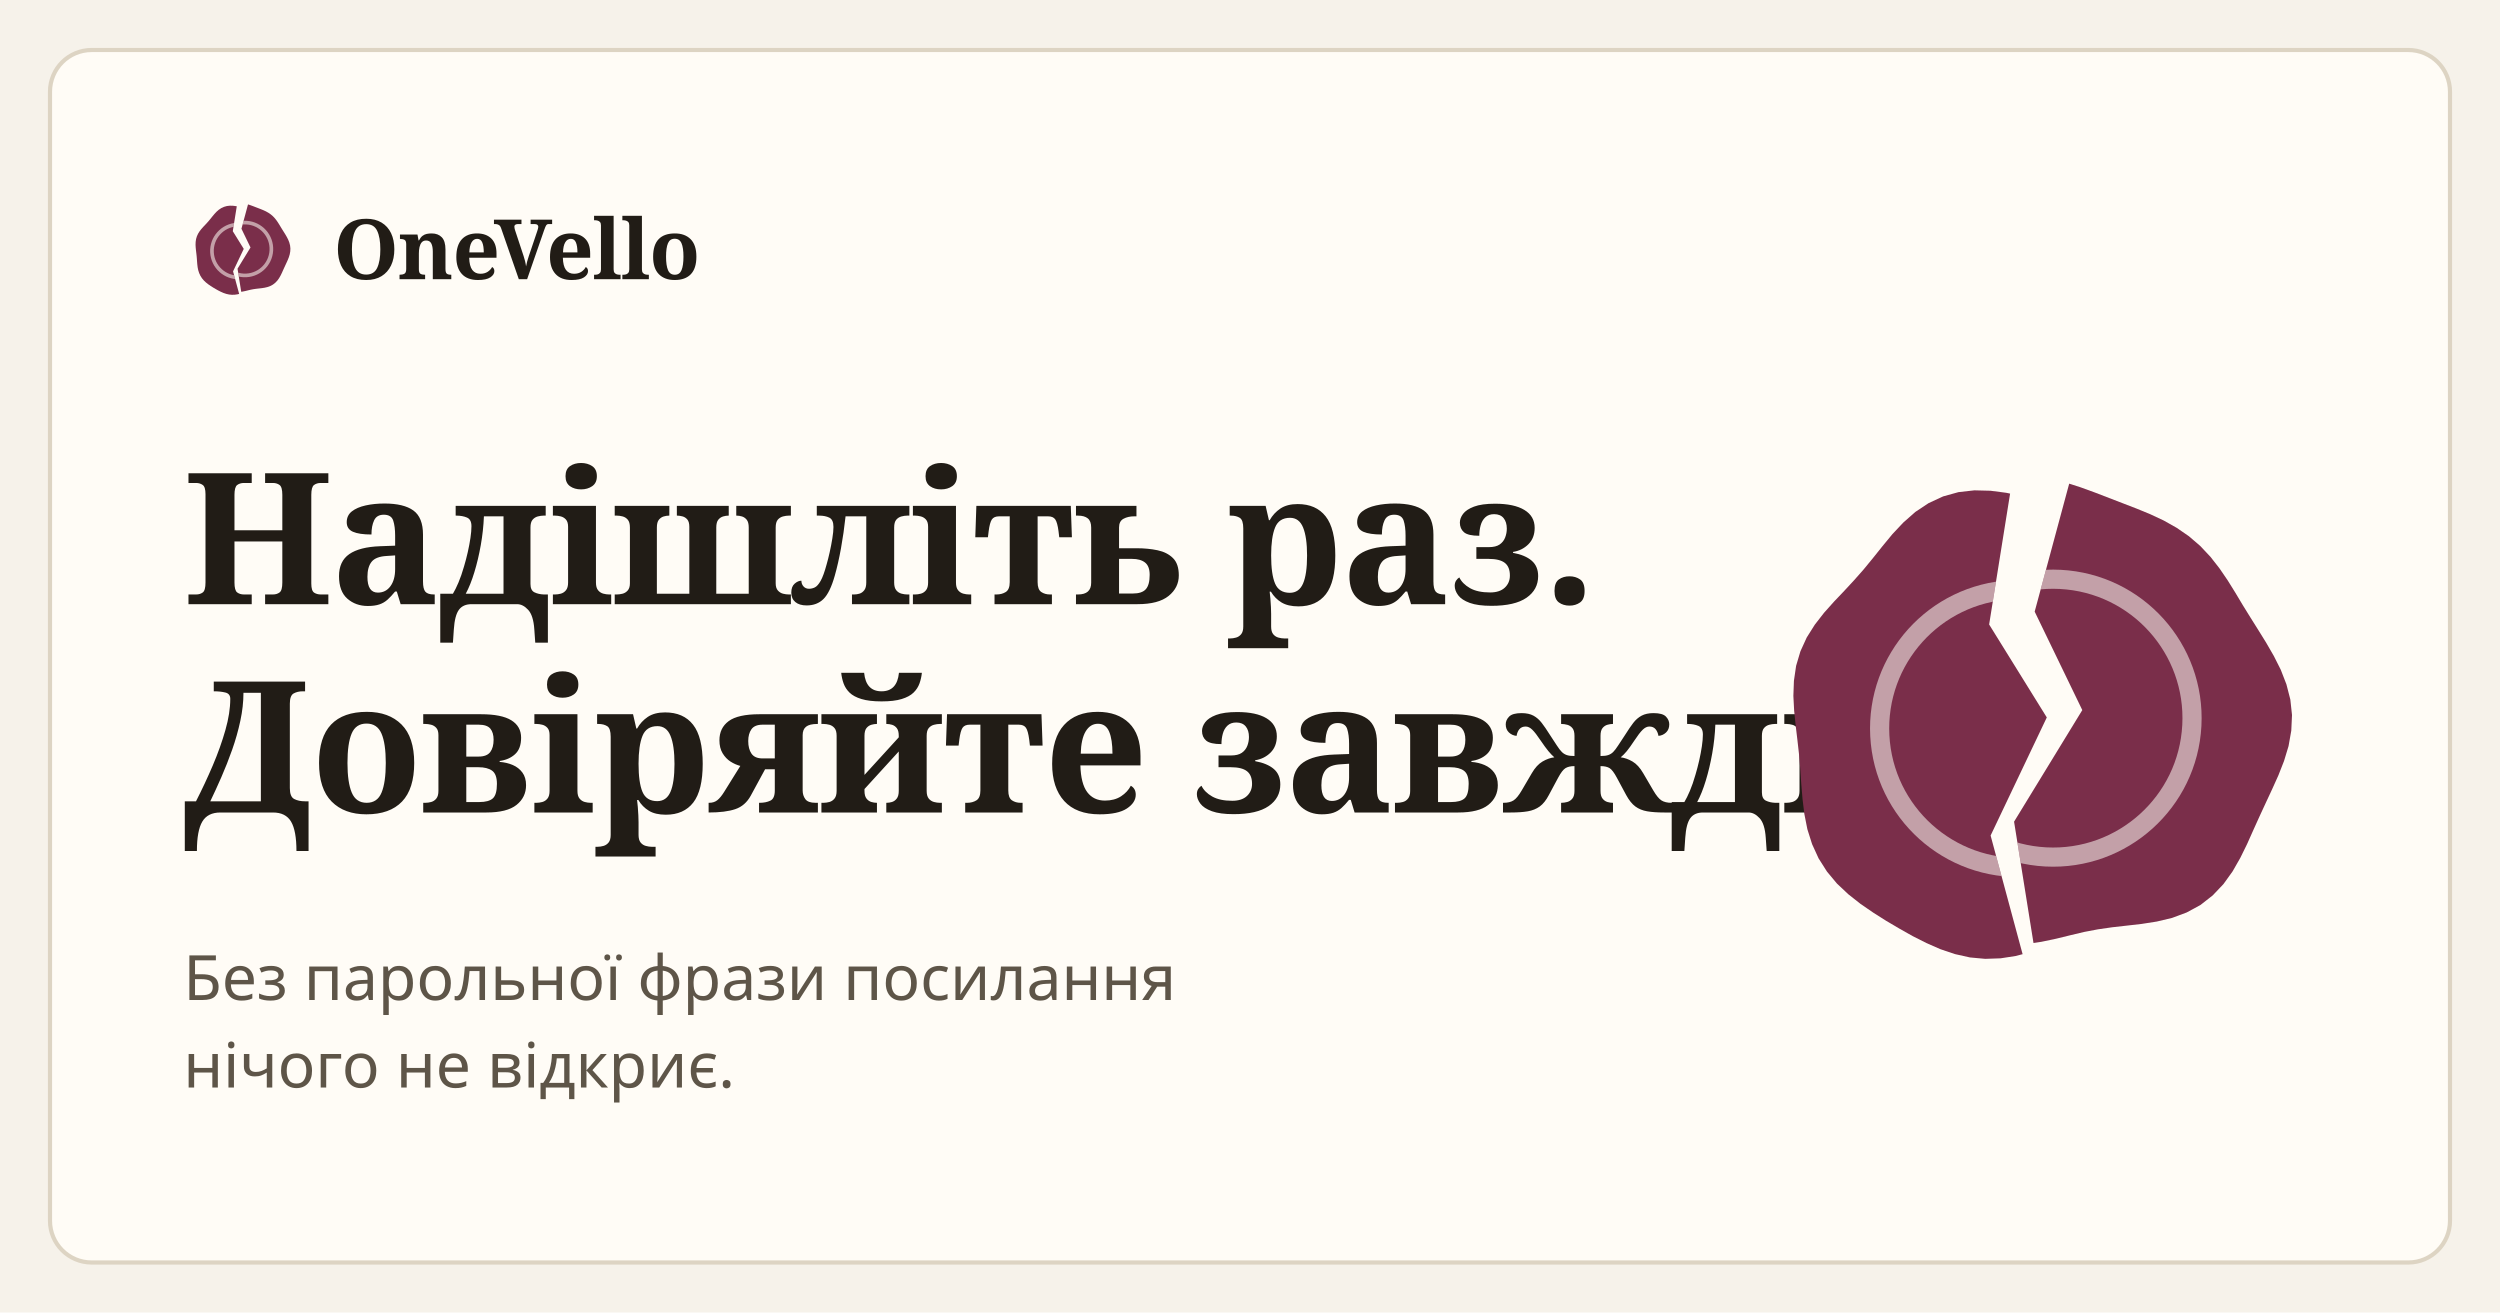
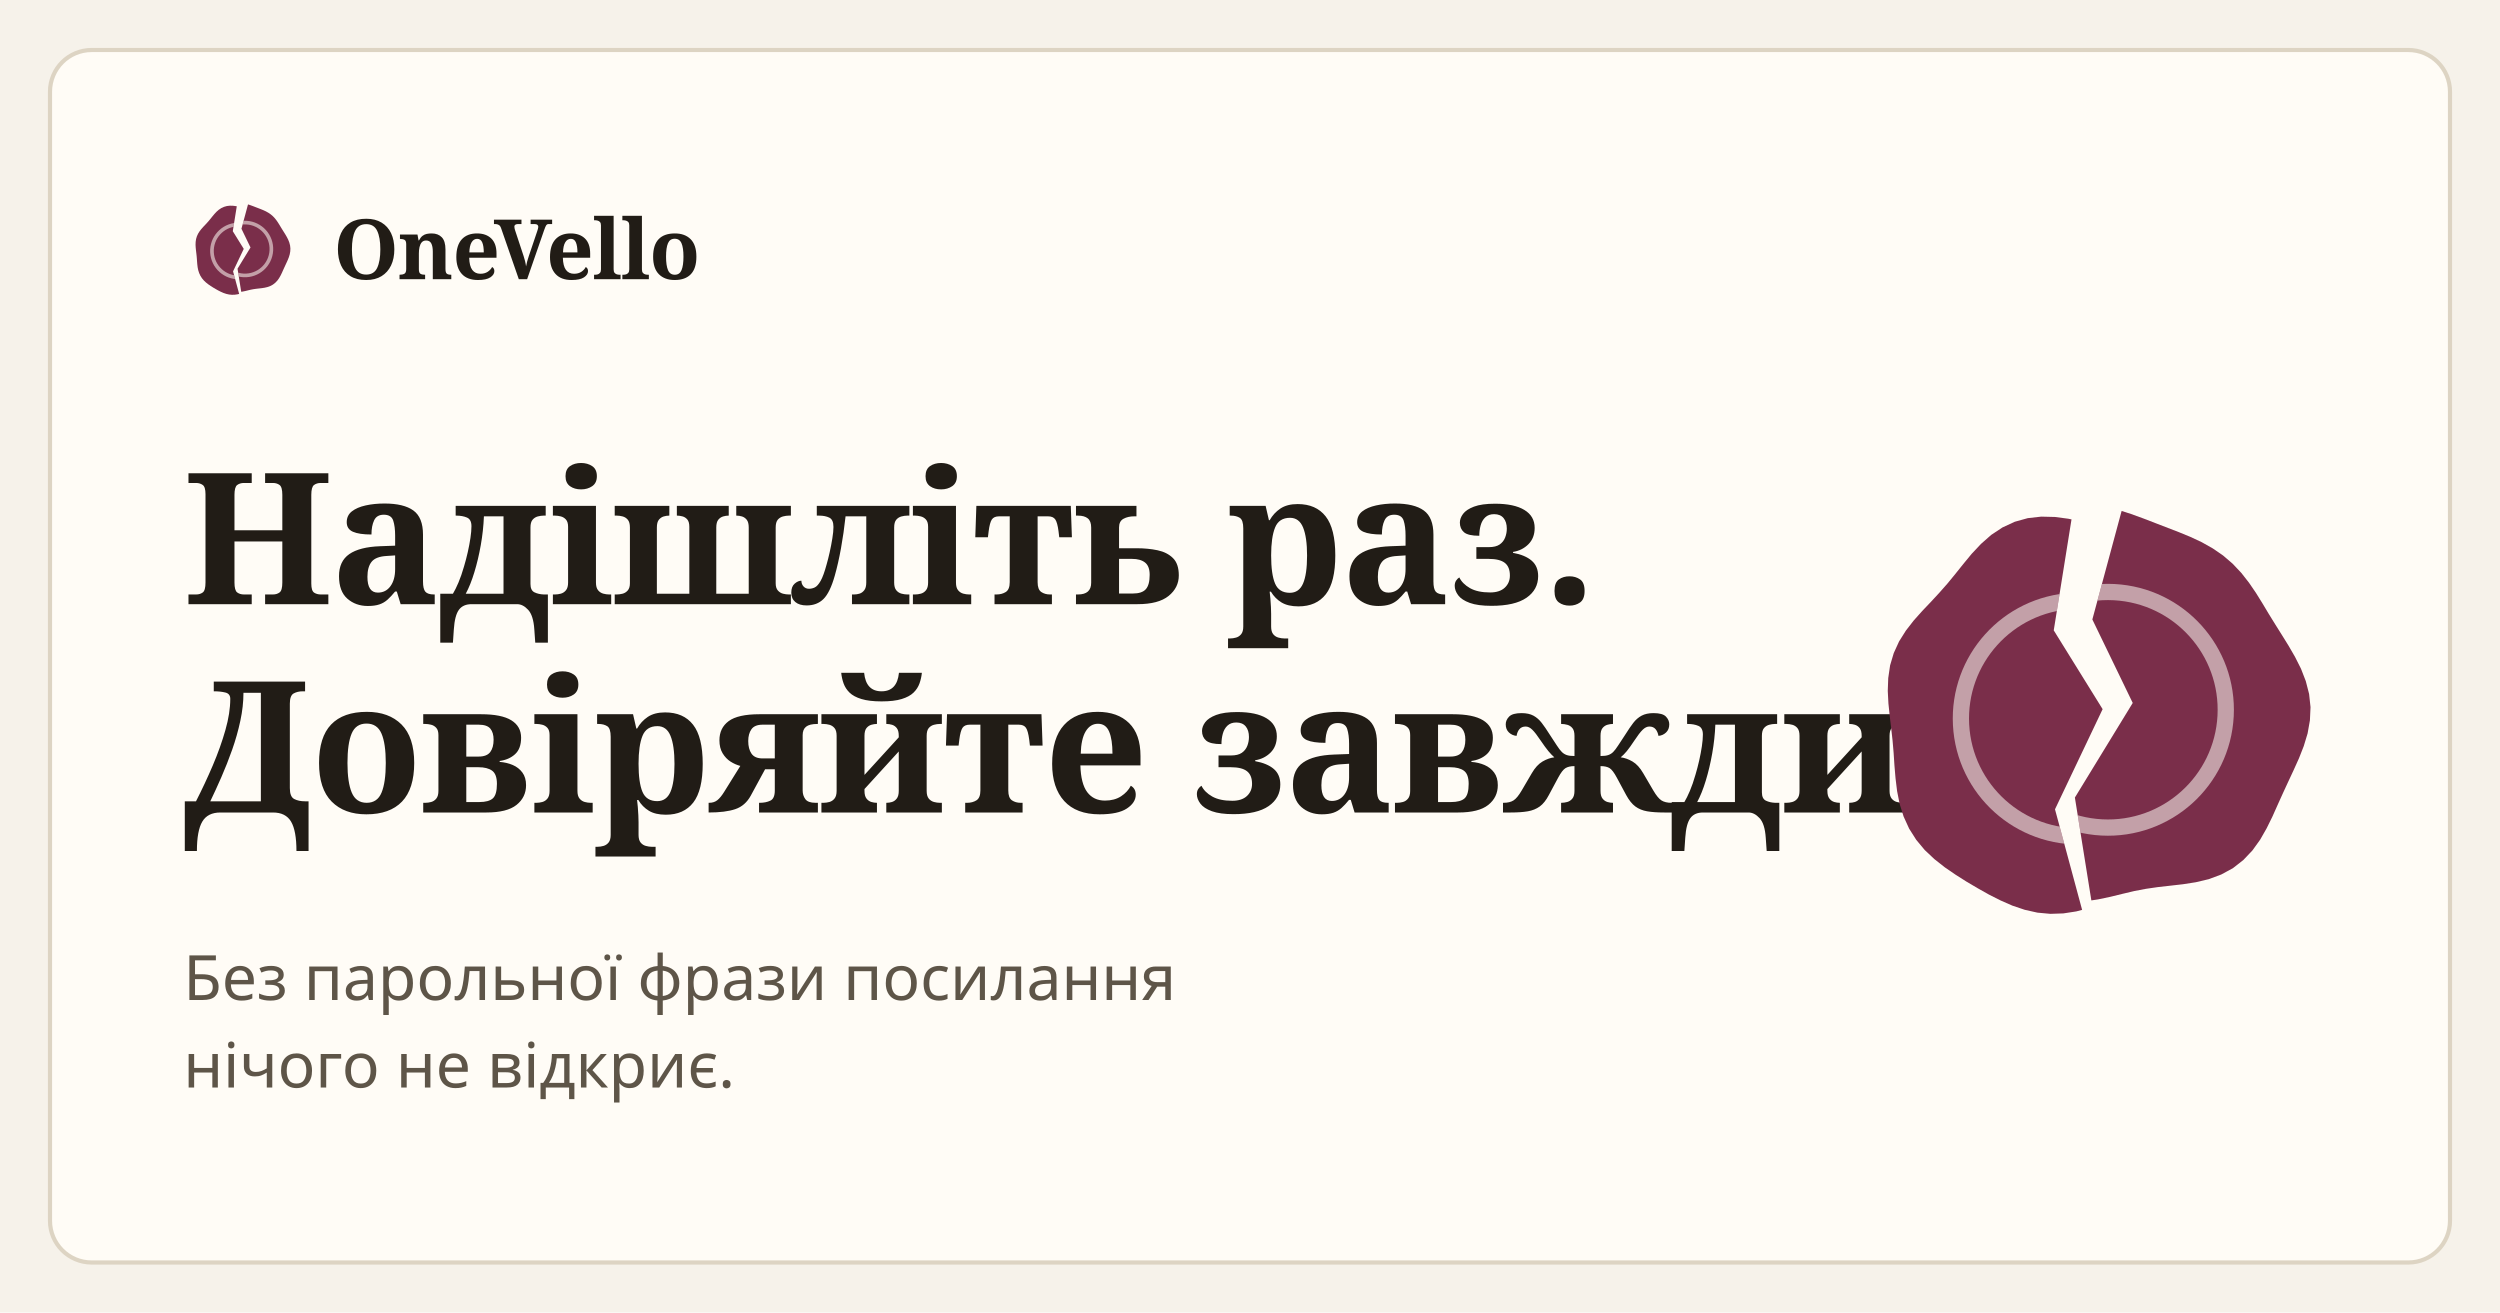
<svg xmlns="http://www.w3.org/2000/svg" width="1200" height="630" viewBox="0 0 1200 630">
  <rect width="1200" height="630" fill="#F6F2EA" />
  <rect x="24" y="24" width="1152" height="582" rx="20" fill="#FFFCF6" stroke="#DDD4C3" stroke-width="2" />
  <g transform="translate(88 92) scale(0.875)">
    <defs>
      <clipPath id="ov3l">
        <path d="M0 0 L34 0 L29.5 21 L35 31 L28.5 43 L33 64 L0 64Z" />
      </clipPath>
      <clipPath id="ov3r">
        <path d="M64 0 L34 0 L29.5 21 L35 31 L28.5 43 L33 64 L64 64Z" />
      </clipPath>
    </defs>
    <g clip-path="url(#ov3l)" transform="translate(-1.8 0.54) rotate(-3 32 32)">
      <path d="M56.89 32.00L56.69 33.62L56.30 35.20L55.79 36.73L55.21 38.22L54.62 39.68L54.04 41.13L53.47 42.59L52.90 44.07L52.27 45.54L51.54 46.99L50.66 48.36L49.60 49.60L48.37 50.67L46.98 51.52L45.48 52.17L43.91 52.63L42.34 52.96L40.79 53.22L39.29 53.47L37.83 53.76L36.40 54.11L34.97 54.53L33.51 54.97L32.00 55.37L30.45 55.69L28.86 55.85L27.26 55.82L25.68 55.59L24.14 55.16L22.65 54.57L21.22 53.85L19.84 53.06L18.50 52.21L17.17 51.33L15.86 50.40L14.58 49.42L13.36 48.35L12.23 47.17L11.25 45.86L10.45 44.44L9.85 42.92L9.44 41.34L9.21 39.74L9.10 38.14L9.05 36.56L9.03 35.02L8.98 33.51L8.89 32.00L8.79 30.48L8.71 28.93L8.71 27.37L8.85 25.80L9.16 24.25L9.69 22.76L10.42 21.36L11.33 20.07L12.36 18.88L13.46 17.77L14.57 16.72L15.66 15.66L16.72 14.58L17.76 13.44L18.81 12.26L19.91 11.06L21.11 9.91L22.42 8.87L23.86 8.02L25.41 7.40L27.03 7.04L28.70 6.94L30.37 7.07L32.00 7.37L33.59 7.79L35.13 8.26L36.63 8.75L38.10 9.23L39.57 9.71L41.02 10.22L42.45 10.80L43.84 11.49L45.16 12.30L46.39 13.25L47.51 14.32L48.52 15.48L49.45 16.70L50.32 17.95L51.16 19.20L52.02 20.44L52.90 21.69L53.79 22.97L54.66 24.31L55.46 25.71L56.13 27.20L56.62 28.76L56.88 30.37Z" fill="#7A2E4A" />
      <circle cx="32" cy="32" r="14.5" fill="none" stroke="#FFFCF6" stroke-opacity=".55" stroke-width="2" />
    </g>
    <g clip-path="url(#ov3r)" transform="translate(1.8 -0.54) rotate(3 32 32)">
      <path d="M56.89 32.00L56.69 33.62L56.30 35.20L55.79 36.73L55.21 38.22L54.62 39.68L54.04 41.13L53.47 42.59L52.90 44.07L52.27 45.54L51.54 46.99L50.66 48.36L49.60 49.60L48.37 50.67L46.98 51.52L45.48 52.17L43.91 52.63L42.34 52.96L40.79 53.22L39.29 53.47L37.83 53.76L36.40 54.11L34.97 54.53L33.51 54.97L32.00 55.37L30.45 55.69L28.86 55.85L27.26 55.82L25.68 55.59L24.14 55.16L22.65 54.57L21.22 53.85L19.84 53.06L18.50 52.21L17.17 51.33L15.86 50.40L14.58 49.42L13.36 48.35L12.23 47.17L11.25 45.86L10.45 44.44L9.85 42.92L9.44 41.34L9.21 39.74L9.10 38.14L9.05 36.56L9.03 35.02L8.98 33.51L8.89 32.00L8.79 30.48L8.71 28.93L8.71 27.37L8.85 25.80L9.16 24.25L9.69 22.76L10.42 21.36L11.33 20.07L12.36 18.88L13.46 17.77L14.57 16.72L15.66 15.66L16.72 14.58L17.76 13.44L18.81 12.26L19.91 11.06L21.11 9.91L22.42 8.87L23.86 8.02L25.41 7.40L27.03 7.04L28.70 6.94L30.37 7.07L32.00 7.37L33.59 7.79L35.13 8.26L36.63 8.75L38.10 9.23L39.57 9.71L41.02 10.22L42.45 10.80L43.84 11.49L45.16 12.30L46.39 13.25L47.51 14.32L48.52 15.48L49.45 16.70L50.32 17.95L51.16 19.20L52.02 20.44L52.90 21.69L53.79 22.97L54.66 24.31L55.46 25.71L56.13 27.20L56.62 28.76L56.88 30.37Z" fill="#7A2E4A" />
      <circle cx="32" cy="32" r="14.5" fill="none" stroke="#FFFCF6" stroke-opacity=".55" stroke-width="2" />
    </g>
  </g>
  <text x="160" y="134" font-family="'Source Serif 4', Georgia, serif" font-weight="600" font-size="40" letter-spacing="-0.5" fill="#211C16">OneVello</text>
  <text font-family="'Source Serif 4', Georgia, serif" font-weight="600" font-size="88" letter-spacing="-1.3" fill="#211C16">
    <tspan x="88" y="290">Надішліть раз.</tspan>
    <tspan x="88" y="390">Довіряйте завжди.</tspan>
  </text>
  <text font-family="'IBM Plex Sans', system-ui, sans-serif" font-size="30" fill="#5E5548">
    <tspan x="88" y="480">Без парольної фрази посилання</tspan>
    <tspan x="88" y="522">нічого не відкриє.</tspan>
  </text>
-   <g transform="translate(830 200) scale(4.6)">
+   <g transform="translate(880 218) scale(3.9)">
    <defs>
      <clipPath id="ov4l">
        <path d="M0 0 L34 0 L29.5 21 L35 31 L28.5 43 L33 64 L0 64Z" />
      </clipPath>
      <clipPath id="ov4r">
        <path d="M64 0 L34 0 L29.5 21 L35 31 L28.5 43 L33 64 L64 64Z" />
      </clipPath>
    </defs>
    <g clip-path="url(#ov4l)" transform="translate(-1.8 0.54) rotate(-3 32 32)">
      <path d="M56.89 32.00L56.69 33.62L56.30 35.20L55.79 36.73L55.21 38.22L54.62 39.68L54.04 41.13L53.47 42.59L52.90 44.07L52.27 45.54L51.54 46.99L50.66 48.36L49.60 49.60L48.37 50.67L46.98 51.52L45.48 52.17L43.91 52.63L42.34 52.96L40.79 53.22L39.29 53.47L37.83 53.76L36.40 54.11L34.97 54.53L33.51 54.97L32.00 55.37L30.45 55.69L28.86 55.85L27.26 55.82L25.68 55.59L24.14 55.16L22.65 54.57L21.22 53.85L19.84 53.06L18.50 52.21L17.17 51.33L15.86 50.40L14.58 49.42L13.36 48.35L12.23 47.17L11.25 45.86L10.45 44.44L9.85 42.92L9.44 41.34L9.21 39.74L9.10 38.14L9.05 36.56L9.03 35.02L8.98 33.51L8.89 32.00L8.79 30.48L8.71 28.93L8.71 27.37L8.85 25.80L9.16 24.25L9.69 22.76L10.42 21.36L11.33 20.07L12.36 18.88L13.46 17.77L14.57 16.72L15.66 15.66L16.72 14.58L17.76 13.44L18.81 12.26L19.91 11.06L21.11 9.91L22.42 8.87L23.86 8.02L25.41 7.40L27.03 7.04L28.70 6.94L30.37 7.07L32.00 7.37L33.59 7.79L35.13 8.26L36.63 8.75L38.10 9.23L39.57 9.71L41.02 10.22L42.45 10.80L43.84 11.49L45.16 12.30L46.39 13.25L47.51 14.32L48.52 15.48L49.45 16.70L50.32 17.95L51.16 19.20L52.02 20.44L52.90 21.69L53.79 22.97L54.66 24.31L55.46 25.71L56.13 27.20L56.62 28.76L56.88 30.37Z" fill="#7A2E4A" />
      <circle cx="32" cy="32" r="14.5" fill="none" stroke="#FFFCF6" stroke-opacity=".55" stroke-width="2" />
    </g>
    <g clip-path="url(#ov4r)" transform="translate(1.8 -0.54) rotate(3 32 32)">
      <path d="M56.89 32.00L56.69 33.62L56.30 35.20L55.79 36.73L55.21 38.22L54.62 39.68L54.04 41.13L53.47 42.59L52.90 44.07L52.27 45.54L51.54 46.99L50.66 48.36L49.60 49.60L48.37 50.67L46.98 51.52L45.48 52.17L43.91 52.63L42.34 52.96L40.79 53.22L39.29 53.47L37.83 53.76L36.40 54.11L34.97 54.53L33.51 54.97L32.00 55.37L30.45 55.69L28.86 55.85L27.26 55.82L25.68 55.59L24.14 55.16L22.65 54.57L21.22 53.85L19.84 53.06L18.50 52.21L17.17 51.33L15.86 50.40L14.58 49.42L13.36 48.35L12.23 47.17L11.25 45.86L10.45 44.44L9.85 42.92L9.44 41.34L9.21 39.74L9.10 38.14L9.05 36.56L9.03 35.02L8.98 33.51L8.89 32.00L8.79 30.48L8.71 28.93L8.71 27.37L8.85 25.80L9.16 24.25L9.69 22.76L10.42 21.36L11.33 20.07L12.36 18.88L13.46 17.77L14.57 16.72L15.66 15.66L16.72 14.58L17.76 13.44L18.81 12.26L19.91 11.06L21.11 9.91L22.42 8.87L23.86 8.02L25.41 7.40L27.03 7.04L28.70 6.94L30.37 7.07L32.00 7.37L33.59 7.79L35.13 8.26L36.63 8.75L38.10 9.23L39.57 9.71L41.02 10.22L42.45 10.80L43.84 11.49L45.16 12.30L46.39 13.25L47.51 14.32L48.52 15.48L49.45 16.70L50.32 17.95L51.16 19.20L52.02 20.44L52.90 21.69L53.79 22.97L54.66 24.31L55.46 25.71L56.13 27.20L56.62 28.76L56.88 30.37Z" fill="#7A2E4A" />
      <circle cx="32" cy="32" r="14.5" fill="none" stroke="#FFFCF6" stroke-opacity=".55" stroke-width="2" />
    </g>
  </g>
</svg>
